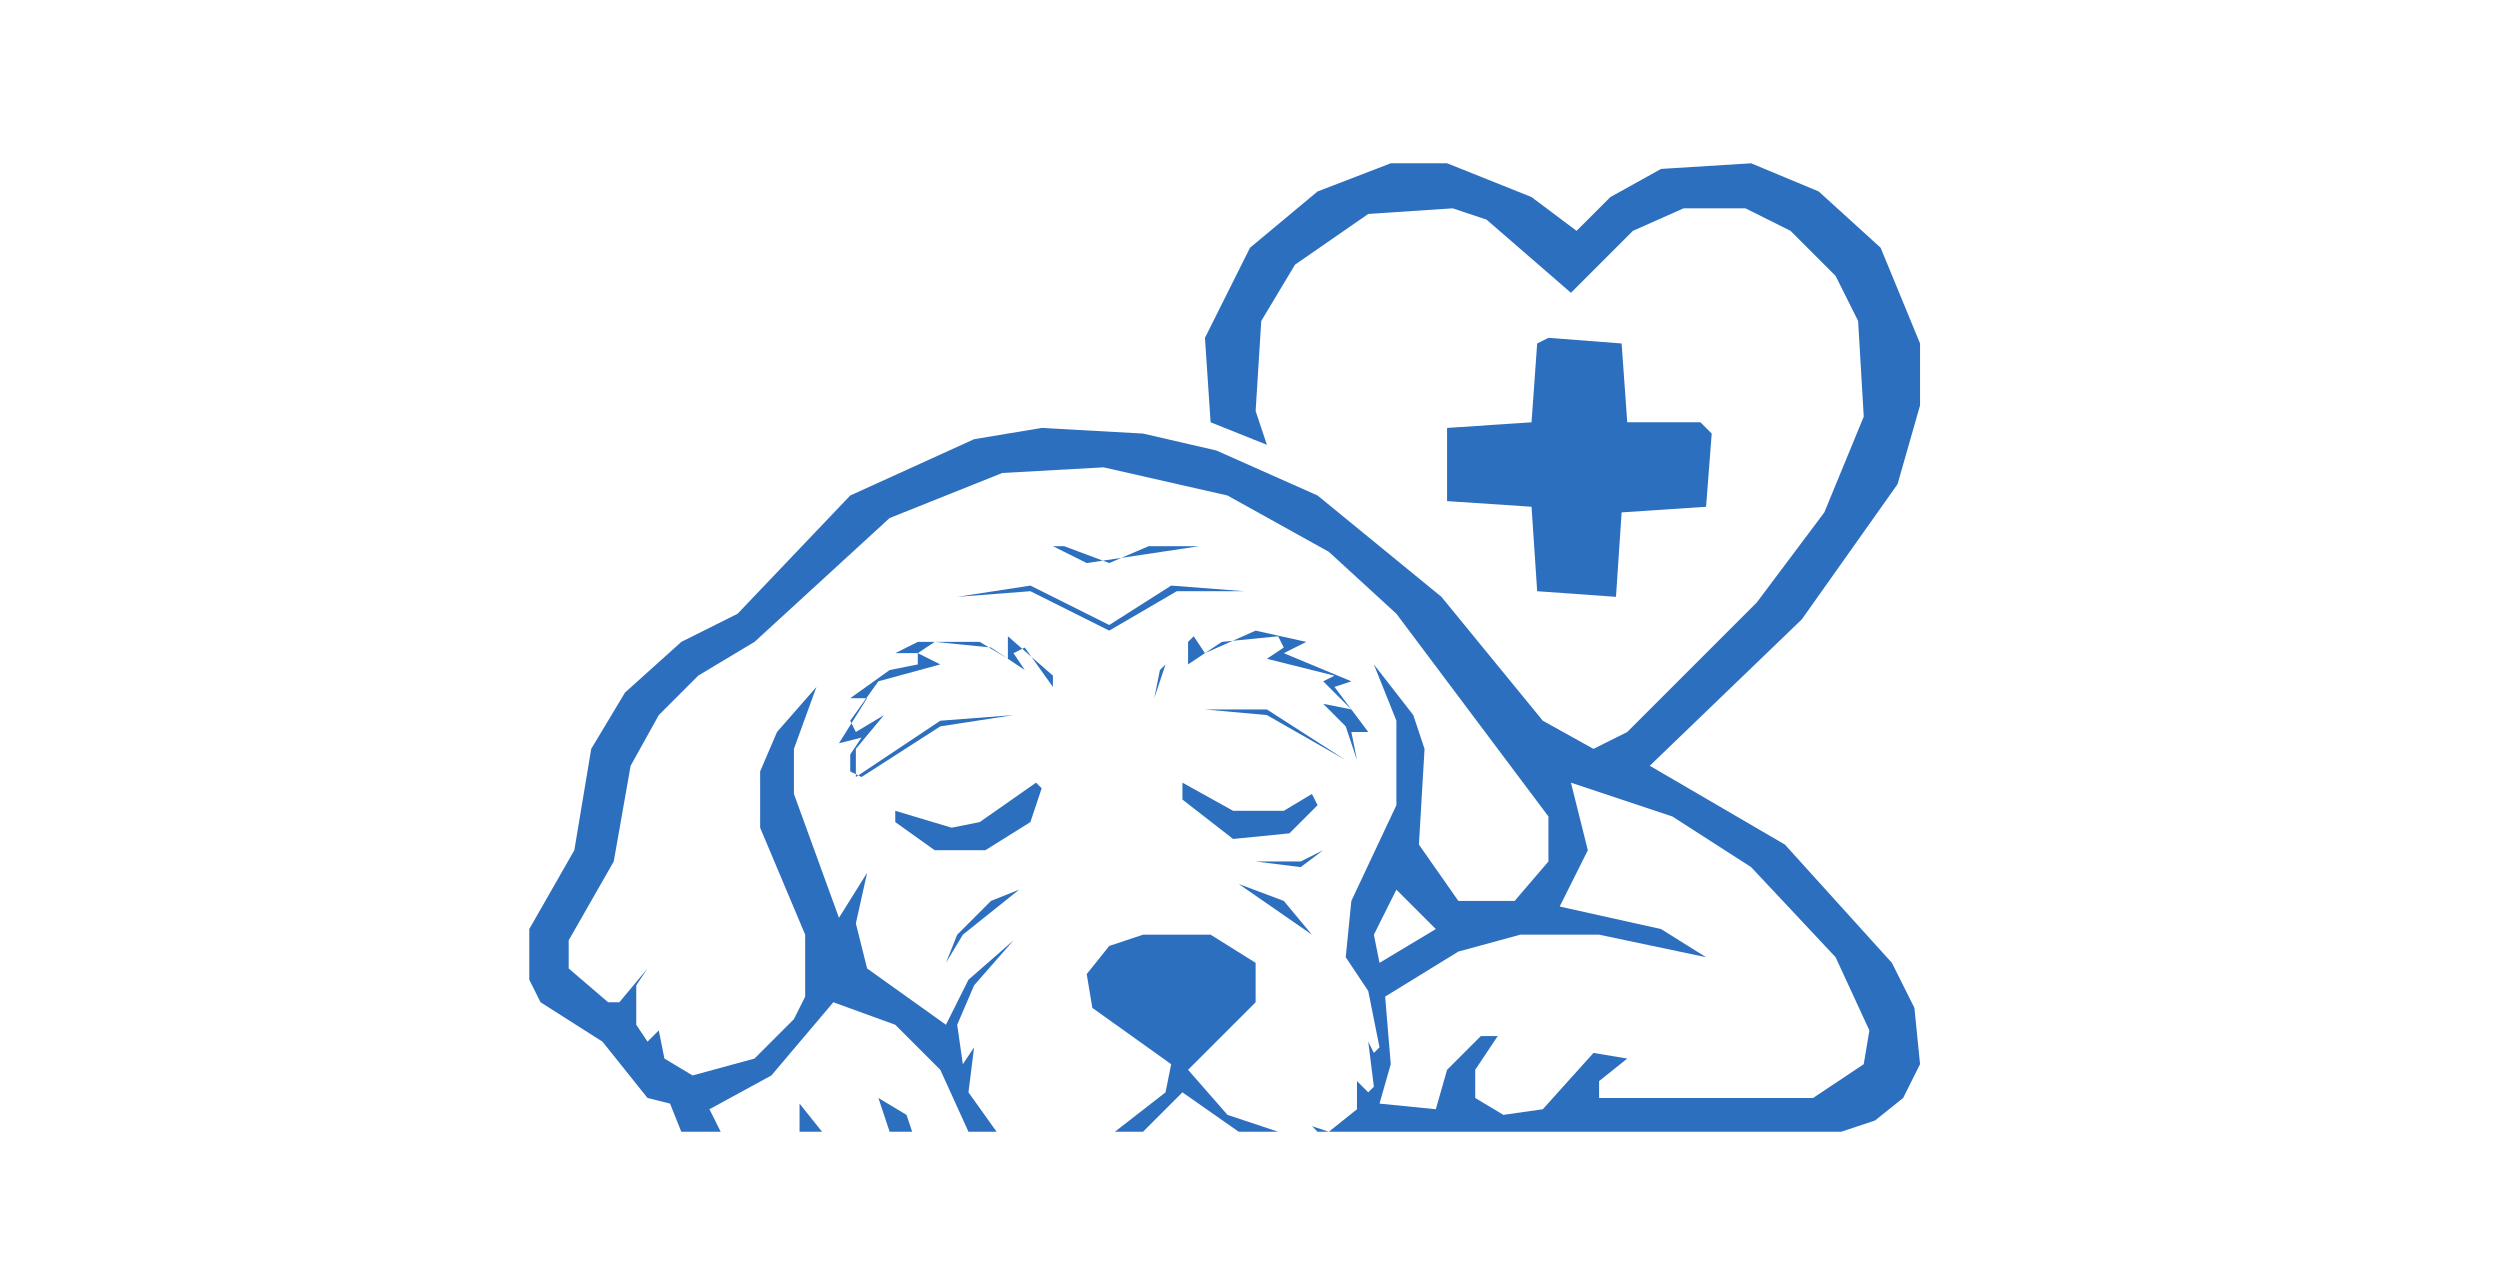
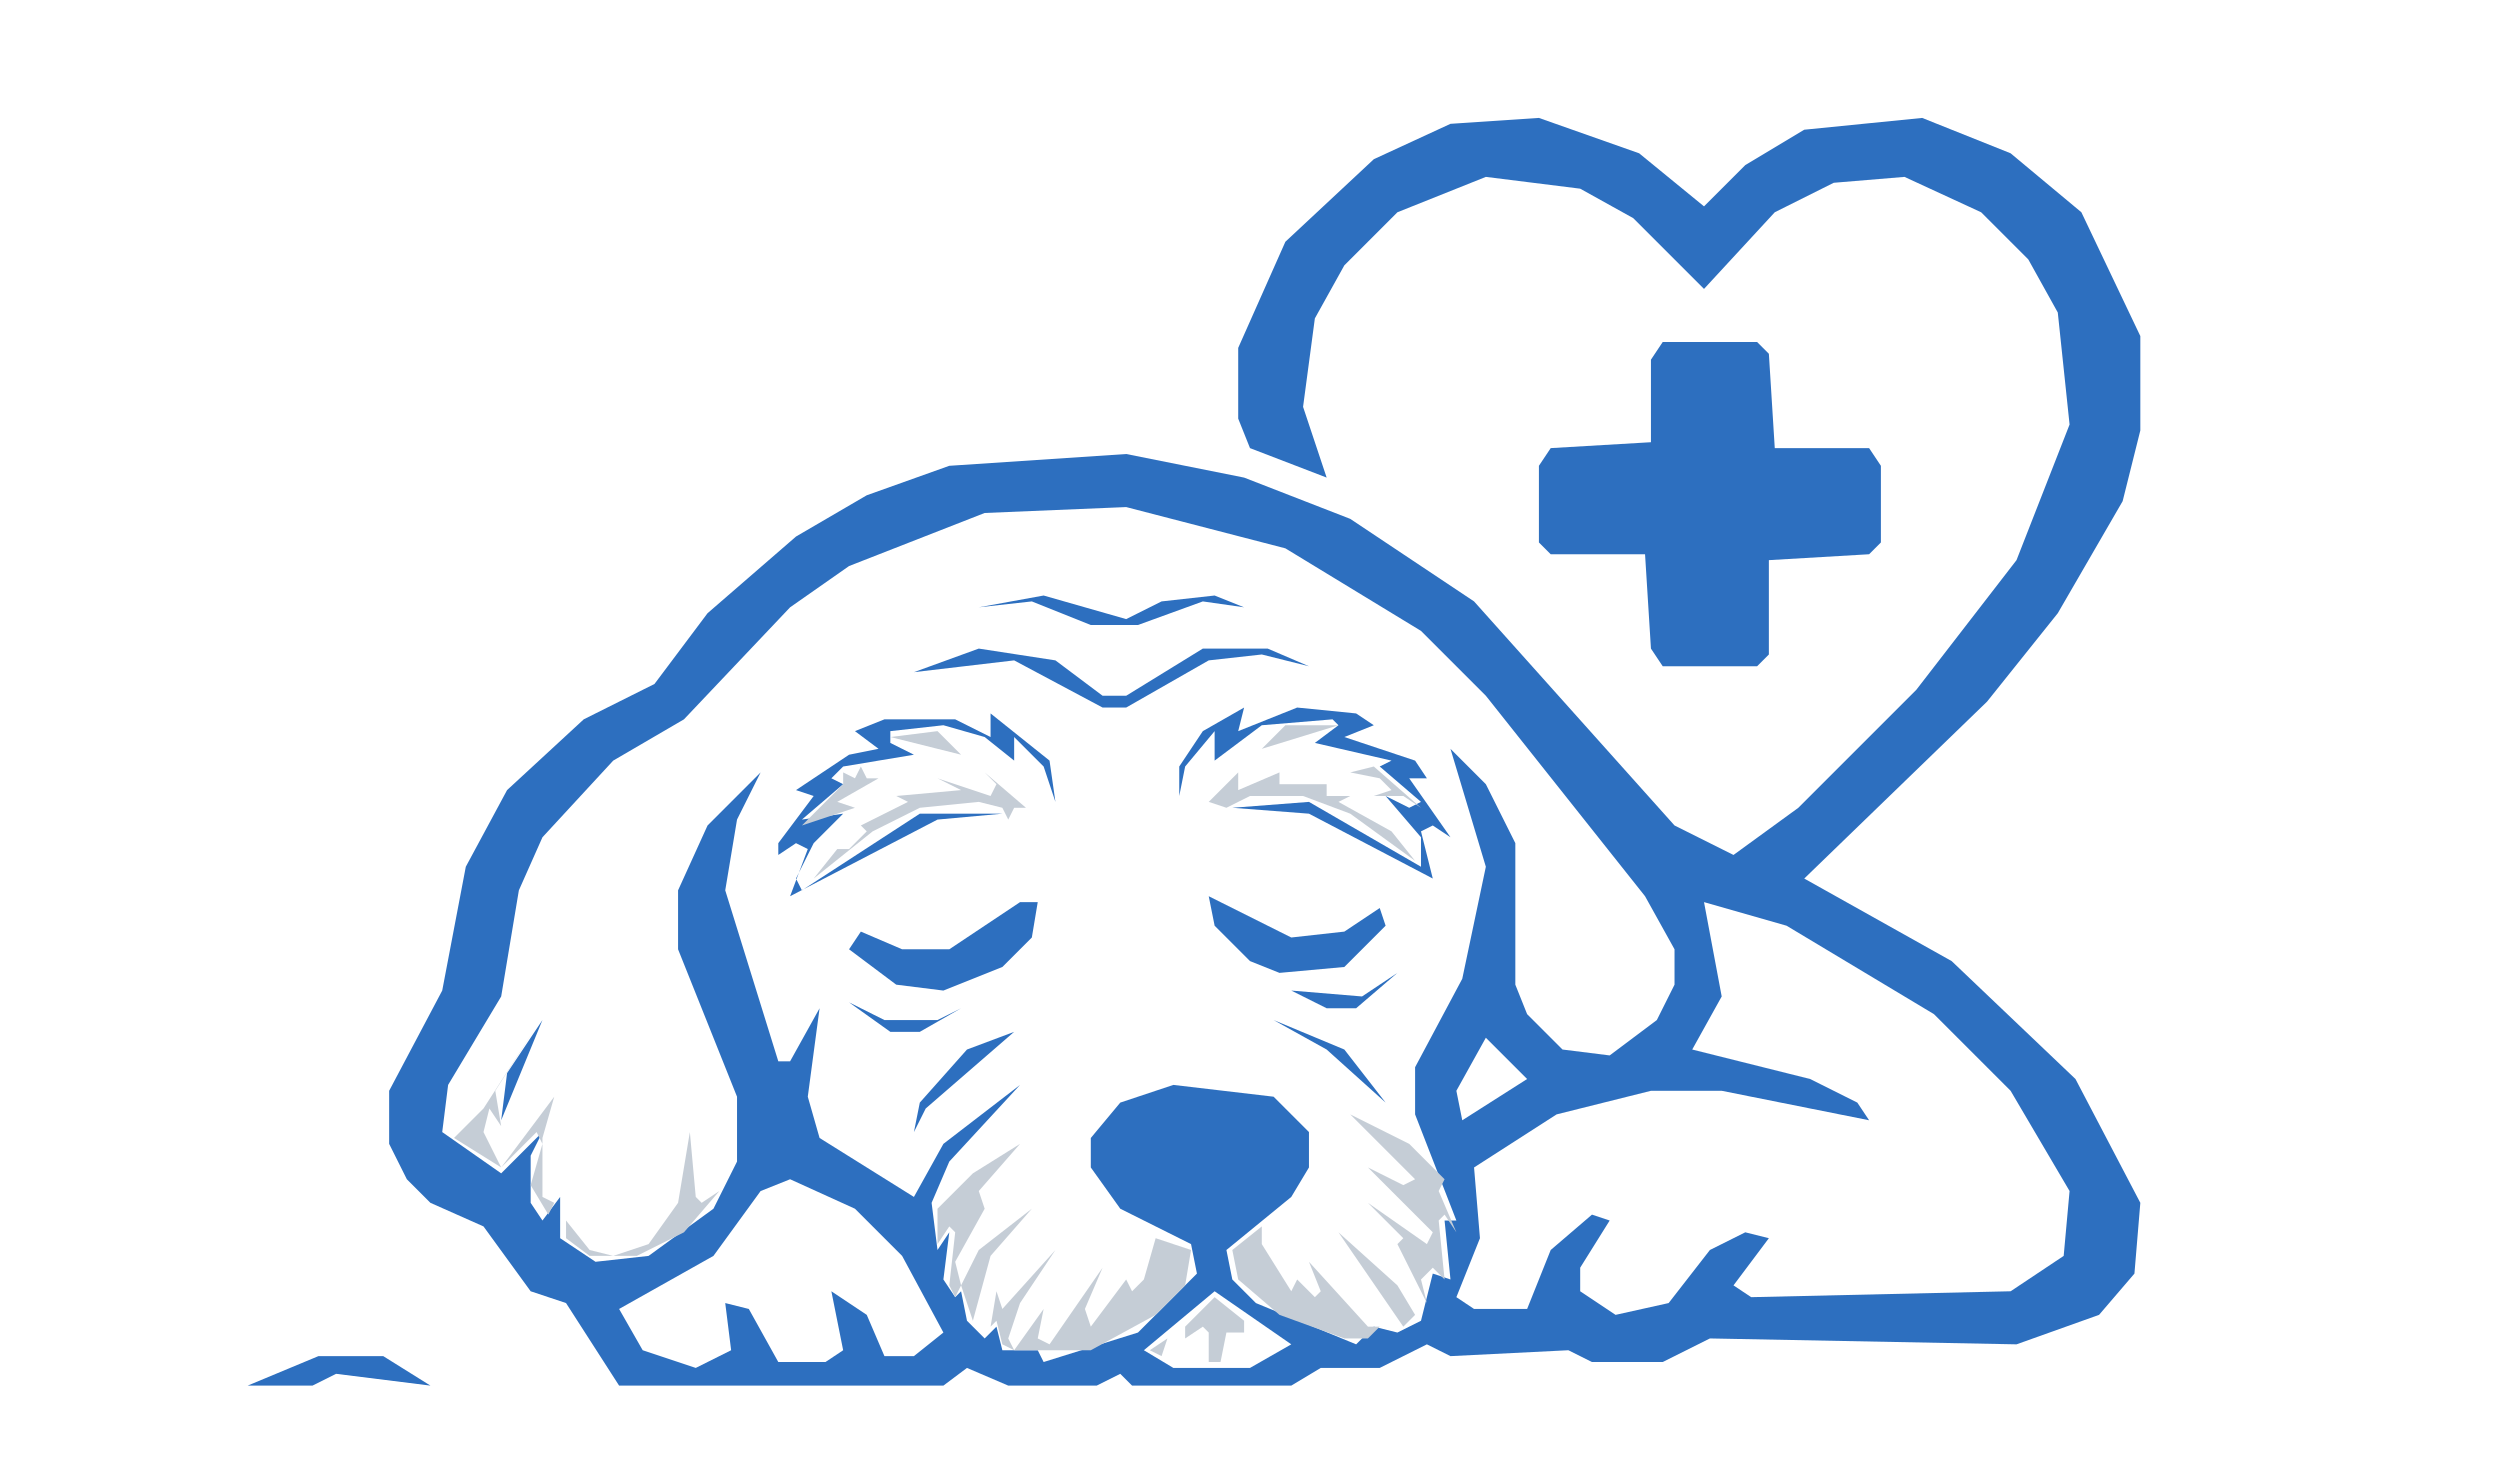
- <svg xmlns="http://www.w3.org/2000/svg" viewBox="-22 -22 444 224">
-   <path fill="#2D6FBF" fill-rule="evenodd" d="M120,174 120,179 124,179Z M134,173 136,179 140,179 139,176Z M175,146 171,151 172,157 186,167 185,172 176,179 181,179 188,172 198,179 205,179 196,176 189,168 201,156 201,149 193,144 181,144Z M159,136 154,138 148,144 146,149 149,144Z M198,135 211,144 206,138Z M213,129 209,131 201,131 209,132Z M188,117 188,120 197,127 207,126 212,121 211,119 206,122 197,122Z M163,118 162,117 152,124 147,125 137,122 137,124 144,129 153,129 161,124Z M192,104 203,105 217,113 203,104Z M165,98 157,91 157,95 152,92 141,92 137,94 141,94 141,96 136,97 129,102 132,102 127,110 131,109 129,112 129,115 131,116 145,107 158,105 145,106 130,116 130,111 135,105 130,108 129,106 134,99 145,96 141,94 144,92 154,93 160,97 158,94 160,93 165,100Z M184,97 183,102 185,96 189,92 189,96 195,92 205,91 206,93 203,95 215,98 213,99 218,104 213,103 217,107 219,113 218,108 221,108 215,100 218,99 206,94 210,92 201,90 192,94 190,91Z M148,84 161,83 175,90 187,83 199,83 186,82 175,89 161,82Z M157,75 165,75 171,78 191,75 182,75 175,78 167,75Z M253,38 251,39 250,53 235,54 235,67 250,68 251,83 265,84 266,69 281,68 282,55 280,53 267,53 266,39Z M312,22 301,12 289,7 273,8 264,13 258,19 250,13 235,7 225,7 212,12 200,22 192,38 193,53 203,57 201,51 202,35 208,25 221,16 236,15 242,17 257,30 268,19 277,15 288,15 296,19 304,27 308,35 309,52 302,69 290,85 267,108 261,111 252,106 234,84 212,66 194,58 181,55 163,54 151,56 129,66 109,87 99,92 89,101 83,111 80,129 72,143 72,152 74,156 85,163 93,173 97,174 99,179 106,179 104,175 115,169 126,156 137,160 145,168 150,179 157,179 155,179 150,172 151,164 149,167 148,160 151,153 158,145 150,152 146,160 132,150 130,142 132,133 127,141 119,119 119,111 123,100 116,108 113,115 113,125 121,144 121,155 119,159 112,166 101,169 96,166 95,161 93,163 91,160 91,153 93,150 88,156 86,156 79,150 79,145 87,131 90,114 95,105 102,98 112,92 136,70 156,62 174,61 196,66 214,76 226,87 253,123 253,131 247,138 237,138 230,128 231,111 229,105 222,96 226,106 226,121 218,138 217,148 221,154 223,164 222,165 221,163 222,171 221,172 219,170 219,175 214,179 211,178 212,179 305,179 311,177 316,173 319,167 318,157 314,149 295,128 271,114 298,88 315,64 319,50 319,39Z M226,136 233,143 223,149 222,144Z M223,174 225,167 224,155 237,147 248,144 262,144 281,148 273,143 255,139 260,129 257,117 275,123 289,132 304,148 310,161 309,167 300,173 262,173 262,170 267,166 261,165 252,175 245,176 240,173 240,168 244,162 241,162 235,168 233,175Z" />
+ <svg xmlns="http://www.w3.org/2000/svg" viewBox="-12 -12 424 248">
+   <path fill="#2D6FBF" fill-rule="evenodd" d="M30,223 41,223 45,221 61,223 53,218 42,218ZM160,163 152,166 144,175 143,180 145,176ZM204,161 213,166 223,175 216,166ZM80,161 74,170 73,178ZM132,158 139,163 144,163 151,159 147,161 138,161ZM225,153 219,157 207,156 213,159 218,159ZM164,141 161,141 149,149 141,149 134,146 132,149 140,155 148,156 158,152 163,147ZM193,140 194,145 200,151 205,153 216,152 223,145 222,142 216,146 207,147ZM166,117 156,109 156,113 150,110 138,110 133,112 137,115 132,116 123,122 126,123 120,131 120,133 123,131 125,132 122,140 147,127 158,126 144,126 124,139 123,137 126,131 131,126 124,127 131,121 129,120 131,118 143,116 139,114 139,112 148,111 155,113 160,117 160,113 165,118 167,124ZM188,118 188,123 189,118 194,112 194,117 202,111 214,110 215,111 211,114 224,117 222,118 229,124 227,125 223,123 229,130 229,135 210,124 197,125 210,126 231,137 229,129 231,128 234,130 227,120 230,120 228,117 216,113 221,111 218,109 208,108 198,112 199,108 192,112ZM143,102 160,100 175,108 179,108 193,100 202,99 210,101 203,98 192,98 179,106 175,106 167,100 154,98ZM154,91 163,90 173,94 181,94 192,90 199,91 194,89 185,90 179,93 165,89ZM270,46 268,49 268,63 251,64 249,67 249,80 251,82 267,82 268,98 270,101 286,101 288,99 288,83 305,82 307,80 307,67 305,64 289,64 288,48 286,46ZM341,24 329,14 314,8 294,10 284,16 277,23 266,14 249,8 234,9 221,15 206,29 198,47 198,59 200,64 213,69 209,57 211,42 216,33 225,24 240,18 256,20 265,25 277,37 289,24 299,19 311,18 324,24 332,32 337,41 339,60 330,83 313,105 293,125 282,133 272,128 238,90 217,76 199,69 179,65 149,67 135,72 123,79 108,92 99,104 87,110 74,122 67,135 63,156 54,173 54,182 57,188 61,192 70,196 78,207 84,209 93,223 148,223 152,220 159,223 174,223 178,221 180,223 207,223 212,220 222,220 230,216 234,218 254,217 258,219 270,219 278,215 330,216 344,211 350,204 351,192 340,171 319,151 294,137 325,107 337,92 348,73 351,61 351,45ZM182,217 194,207 207,216 200,220 187,220ZM93,210 109,201 117,190 122,188 133,193 141,201 148,214 143,218 138,218 135,211 129,207 131,217 128,219 120,219 115,210 111,209 112,217 106,220 97,217ZM240,164 247,171 236,178 235,173ZM235,208 239,198 238,186 252,177 268,173 280,173 305,178 303,175 295,171 275,166 280,157 277,141 291,145 316,160 329,173 339,190 338,201 329,207 285,208 282,206 288,198 284,197 278,200 271,209 262,211 256,207 256,203 261,195 258,194 251,200 247,210 238,210ZM80,130 92,117 104,110 122,91 132,84 155,75 179,74 206,81 229,95 240,106 267,140 272,149 272,155 269,161 261,167 253,166 247,160 245,155 245,131 240,121 234,115 240,135 236,154 228,169 228,177 235,195 233,195 234,205 231,204 229,212 225,214 221,213 218,216 201,209 197,205 196,200 207,191 210,186 210,180 204,174 187,172 178,175 173,181 173,186 178,193 190,199 191,204 181,214 165,219 164,217 158,217 157,213 155,215 152,212 151,207 150,208 148,205 149,197 147,200 146,192 149,185 161,172 148,182 143,191 127,181 125,174 127,159 122,168 120,168 111,139 113,127 117,119 108,128 103,139 103,149 113,174 113,185 109,193 98,201 89,202 83,198 83,191 80,195 78,192 78,184 80,180 73,187 63,180 64,172 73,157 76,139Z" />
+   <path fill="#C5CDD6" d="M186,215 183,217 185,218ZM194,208 189,213 189,215 192,213 193,214 193,219 195,219 196,214 199,214 199,212ZM190,200 184,198 182,205 180,207 179,205 173,213 172,210 175,203 166,216 164,215 165,210 160,217 159,215 161,209 167,200 158,210 157,207 156,213 157,212 158,216 160,217 173,217 184,211 189,206ZM215,197 226,213 228,211 225,206ZM197,200 198,205 205,211 216,215 220,215 222,213 220,213 210,202 212,207 211,208 208,205 207,207 202,199 202,196ZM161,182 153,187 147,193 147,199 149,196 150,197 149,206 150,208 151,206 153,212 156,201 163,193 154,200 151,206 150,202 155,193 154,190ZM105,180 103,192 98,199 92,201 88,200 84,195 84,190 84,198 88,201 96,201 104,197 110,190 107,192 106,191ZM217,177 228,188 226,189 220,186 231,197 230,199 220,192 226,198 225,199 230,209 229,205 231,203 233,205 232,195 233,194 235,197 232,190 233,188 227,182ZM79,162 70,176 65,181 73,186 79,180 80,182 78,189 81,194 82,192 80,191 80,181 82,174 73,186 70,180 71,176 73,179 72,173ZM193,124 196,125 200,123 209,123 217,126 228,134 224,129 215,124 217,123 213,123 213,121 205,121 205,119 198,122 198,119ZM162,125 155,119 157,121 156,123 147,120 151,122 140,123 142,124 134,128 135,129 132,132 130,132 126,137 136,129 144,125 154,124 158,125 159,127 160,125ZM217,119 222,120 224,122 221,123 226,123 229,125 221,118ZM137,120 135,120 134,118 133,120 131,119 131,121 124,128 133,125 130,124ZM139,113 151,116 147,112ZM202,115 215,111 206,111Z" />
</svg>
